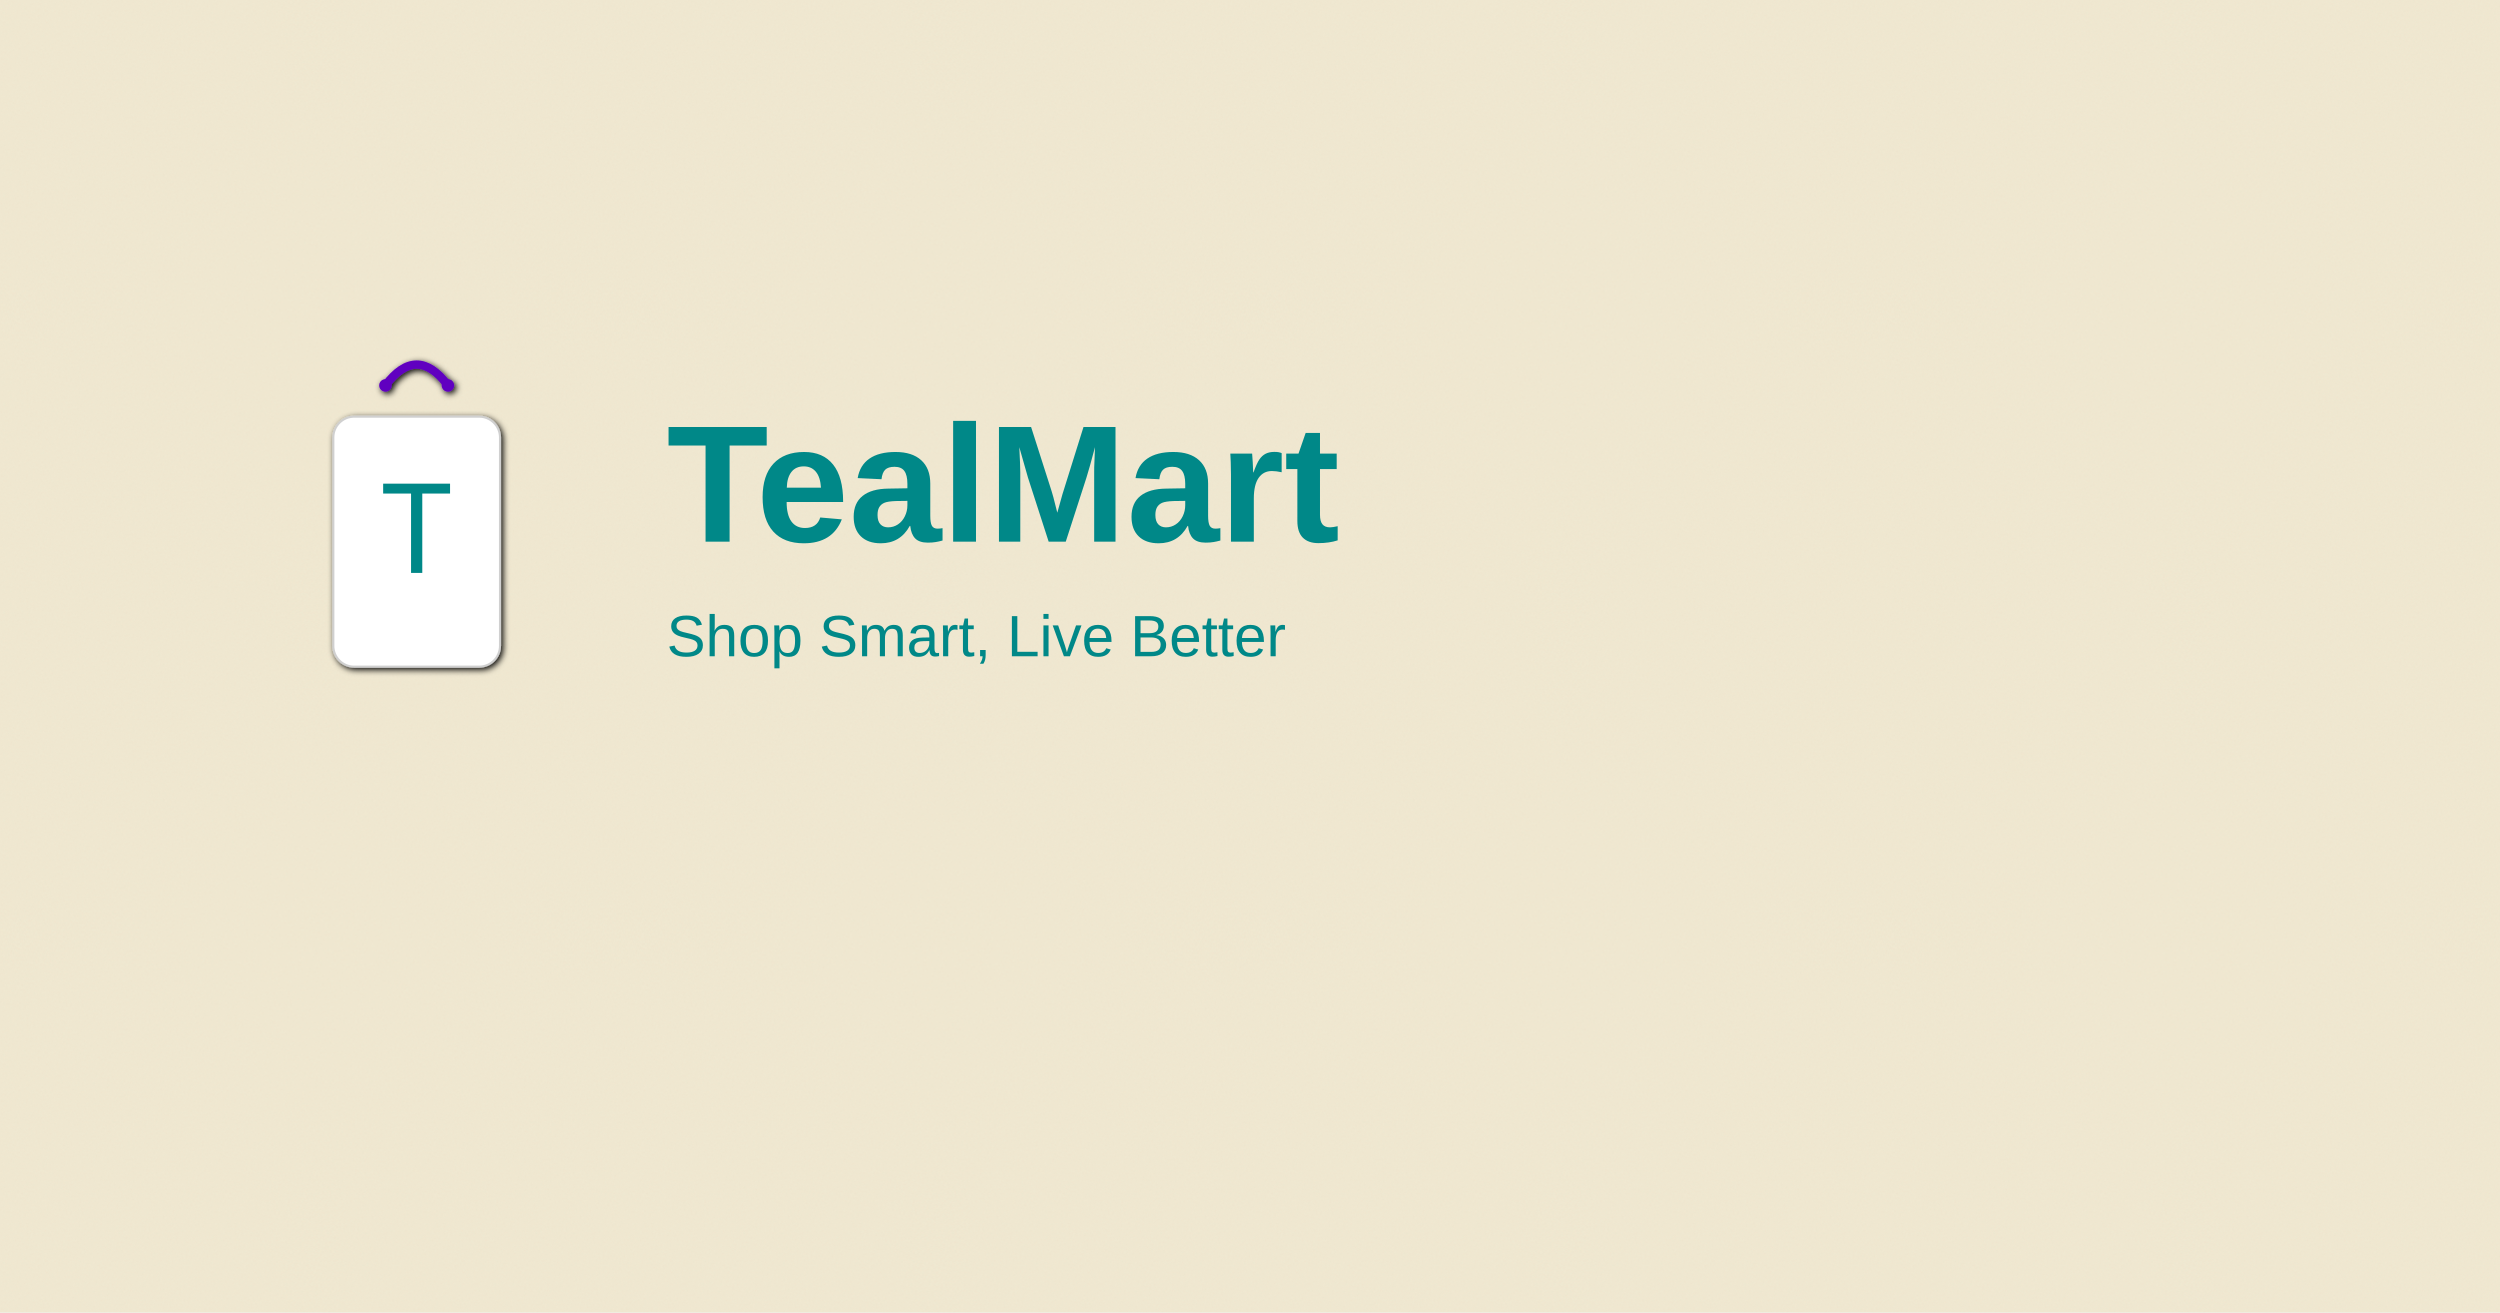
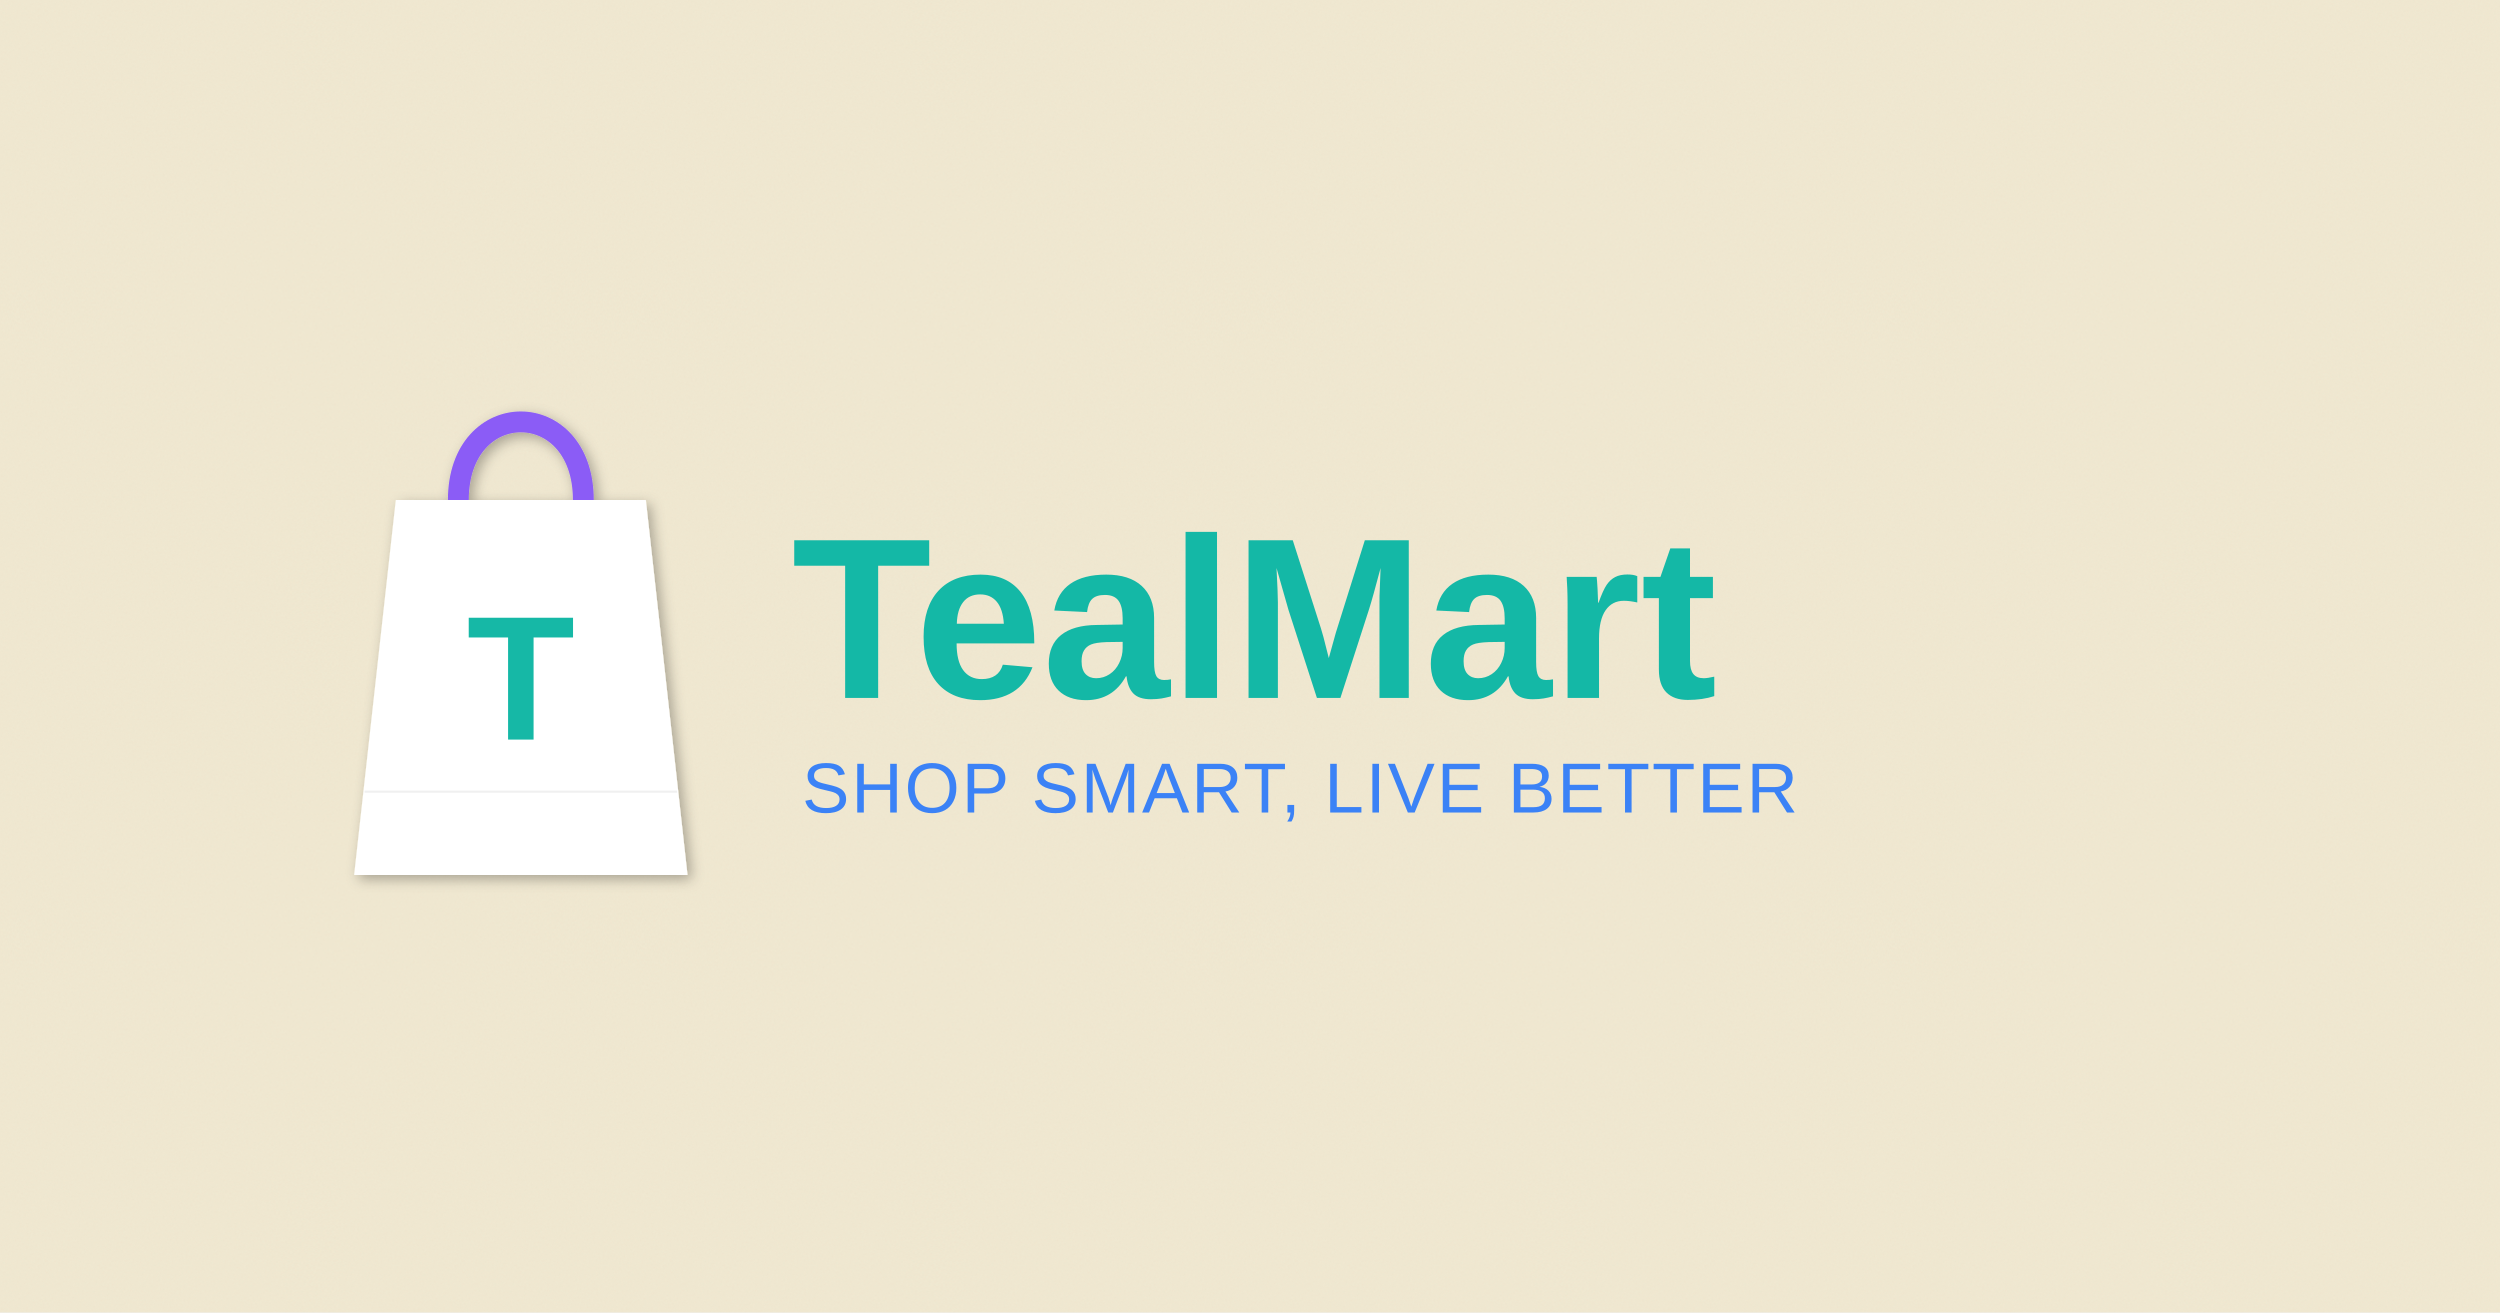
<svg xmlns="http://www.w3.org/2000/svg" width="1200" height="630" viewBox="0 0 1200 630">
  <defs>
    <pattern id="linenTexture" patternUnits="userSpaceOnUse" width="100" height="100">
      <rect width="100" height="100" fill="#F0E8D0" />
      <filter id="linenFilter">
        <feTurbulence type="fractalNoise" baseFrequency="0.9" numOctaves="3" stitchTiles="stitch" />
        <feColorMatrix type="matrix" values="1 0 0 0 0                                0 1 0 0 0                                0 1 0 0 0                                0 0 0 0.1 0" />
      </filter>
      <rect width="100" height="100" filter="url(#linenFilter)" opacity="0.3" />
    </pattern>
-     <filter id="bagShadow" x="-10%" y="-10%" width="120%" height="120%">
-       <feGaussianBlur in="SourceAlpha" stdDeviation="1.5" />
-       <feOffset dx="1" dy="1" />
+     <filter id="bagShadow" x="-20%" y="-20%" width="150%" height="150%">
+       <feGaussianBlur in="SourceAlpha" stdDeviation="3" />
+       <feOffset dx="2" dy="2" result="offsetblur" />
+       <feComponentTransfer>
+         <feFuncA type="linear" slope="0.3" />
+       </feComponentTransfer>
      <feMerge>
        <feMergeNode />
        <feMergeNode in="SourceGraphic" />
      </feMerge>
    </filter>
  </defs>
  <rect width="1200" height="630" fill="url(#linenTexture)" />
-   <g id="shoppingBag" transform="translate(160, 200)" filter="url(#bagShadow)">
-     <path d="M10,0 L70,0 A10,10 0 0,1 80,10 L80,110 A10,10 0 0,1 70,120          L10,120 A10,10 0 0,1 0,110 L0,10 A10,10 0 0,1 10,0 Z" fill="white" stroke="#D0D0D0" stroke-width="1" />
-     <path d="M25,-15 Q40,-35 55,-15" fill="none" stroke="#6000C0" stroke-width="4" stroke-linecap="round" />
-     <circle cx="25" cy="-15" r="3" fill="#6000C0" />
-     <circle cx="55" cy="-15" r="3" fill="#6000C0" />
-     <text x="40" y="75" font-family="Verdana, sans-serif" font-size="60" fill="#008888" text-anchor="middle">T</text>
+   <g id="shoppingBag" transform="translate(180, 240)" filter="url(#bagShadow)">
+     <path d="M40,0 C40,-50 100,-50 100,0" fill="none" stroke="#8B5CF6" stroke-width="10" stroke-linecap="round" />
+     <path d="M10,0 H130 L150,180 H-10 L10,0 Z" fill="white" />
+     <path d="M-5,140 L145,140" stroke="#F0F0F0" stroke-width="1" />
+     <text x="70" y="115" font-family="Arial, sans-serif" font-weight="bold" font-size="85" fill="#14B8A6" text-anchor="middle">T</text>
  </g>
-   <g id="textGroup" transform="translate(320, 260)">
-     <text x="0" y="0" font-family="Helvetica Neue, Arial, sans-serif" font-weight="bold" font-size="80" fill="#008888">TealMart</text>
-     <text x="0" y="55" font-family="Arial, sans-serif" font-size="28" fill="#008888">Shop Smart, Live Better</text>
+   <g id="textGroup" transform="translate(380, 335)">
+     <text x="0" y="0" font-family="Helvetica Neue, Arial, sans-serif" font-weight="bold" font-size="110" fill="#14B8A6">TealMart</text>
+     <text x="5" y="55" font-family="Arial, sans-serif" font-size="34" letter-spacing="1" fill="#3B82F6">SHOP SMART, LIVE BETTER</text>
  </g>
</svg>
